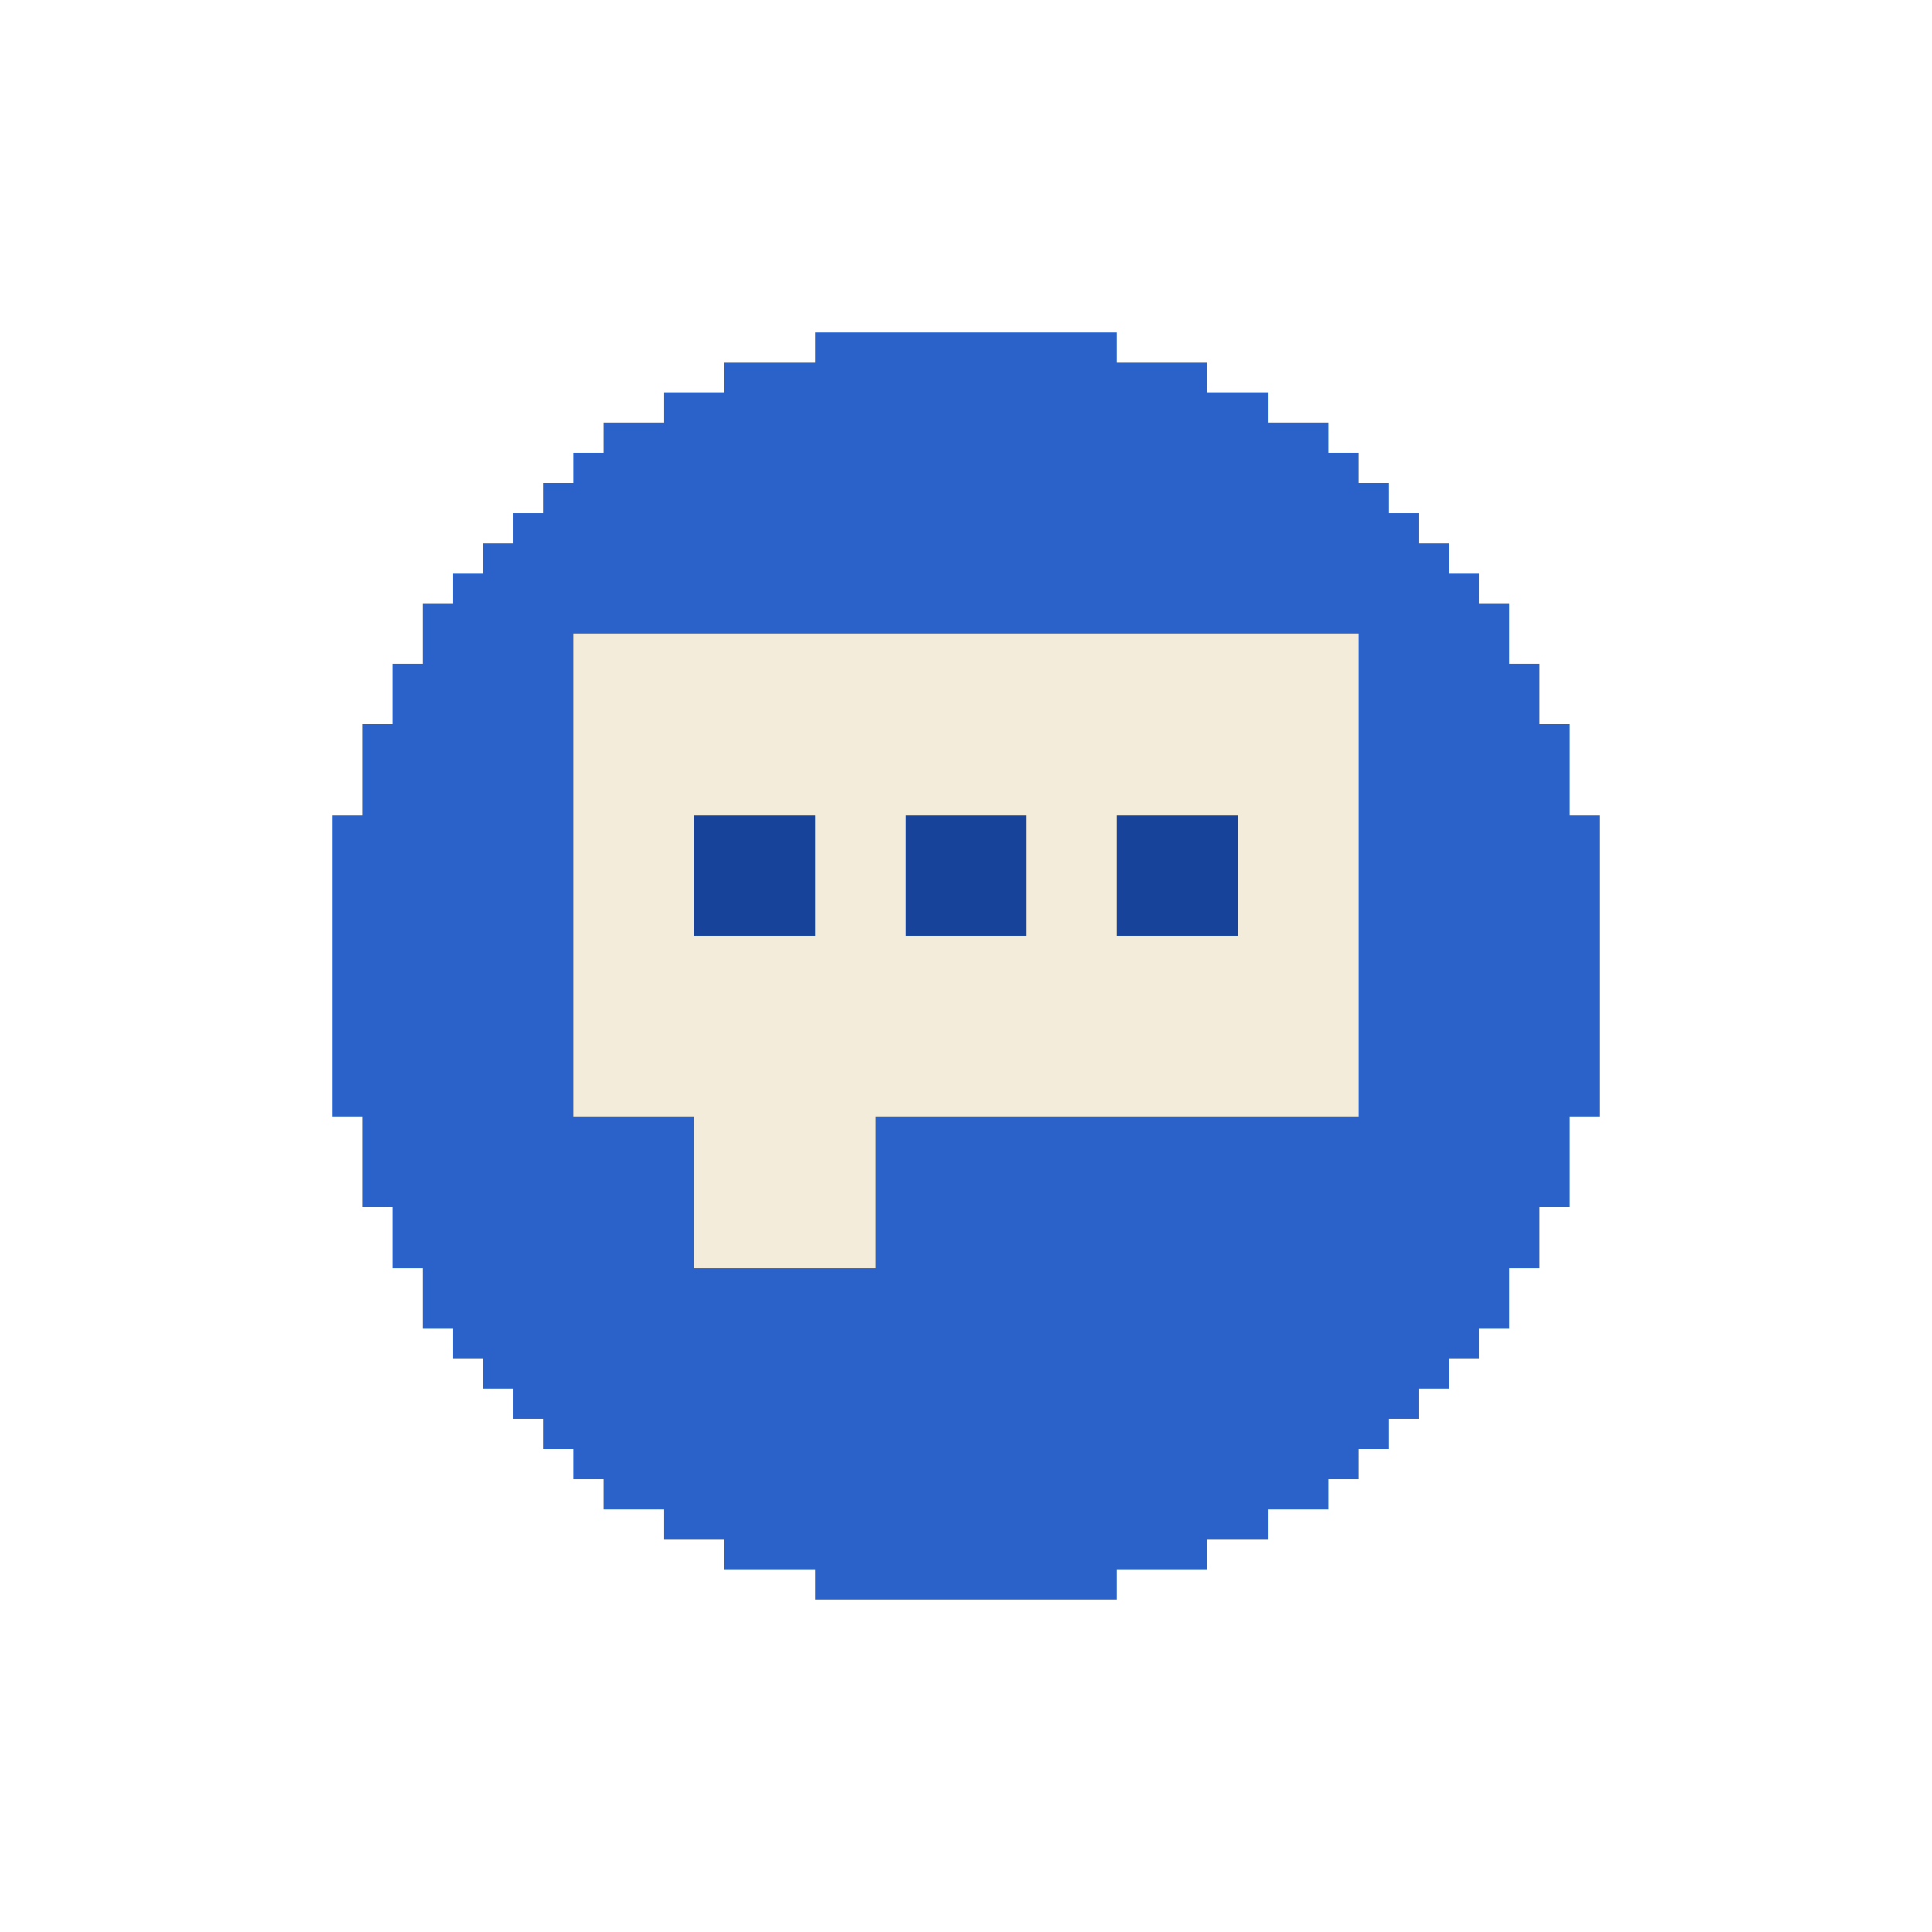
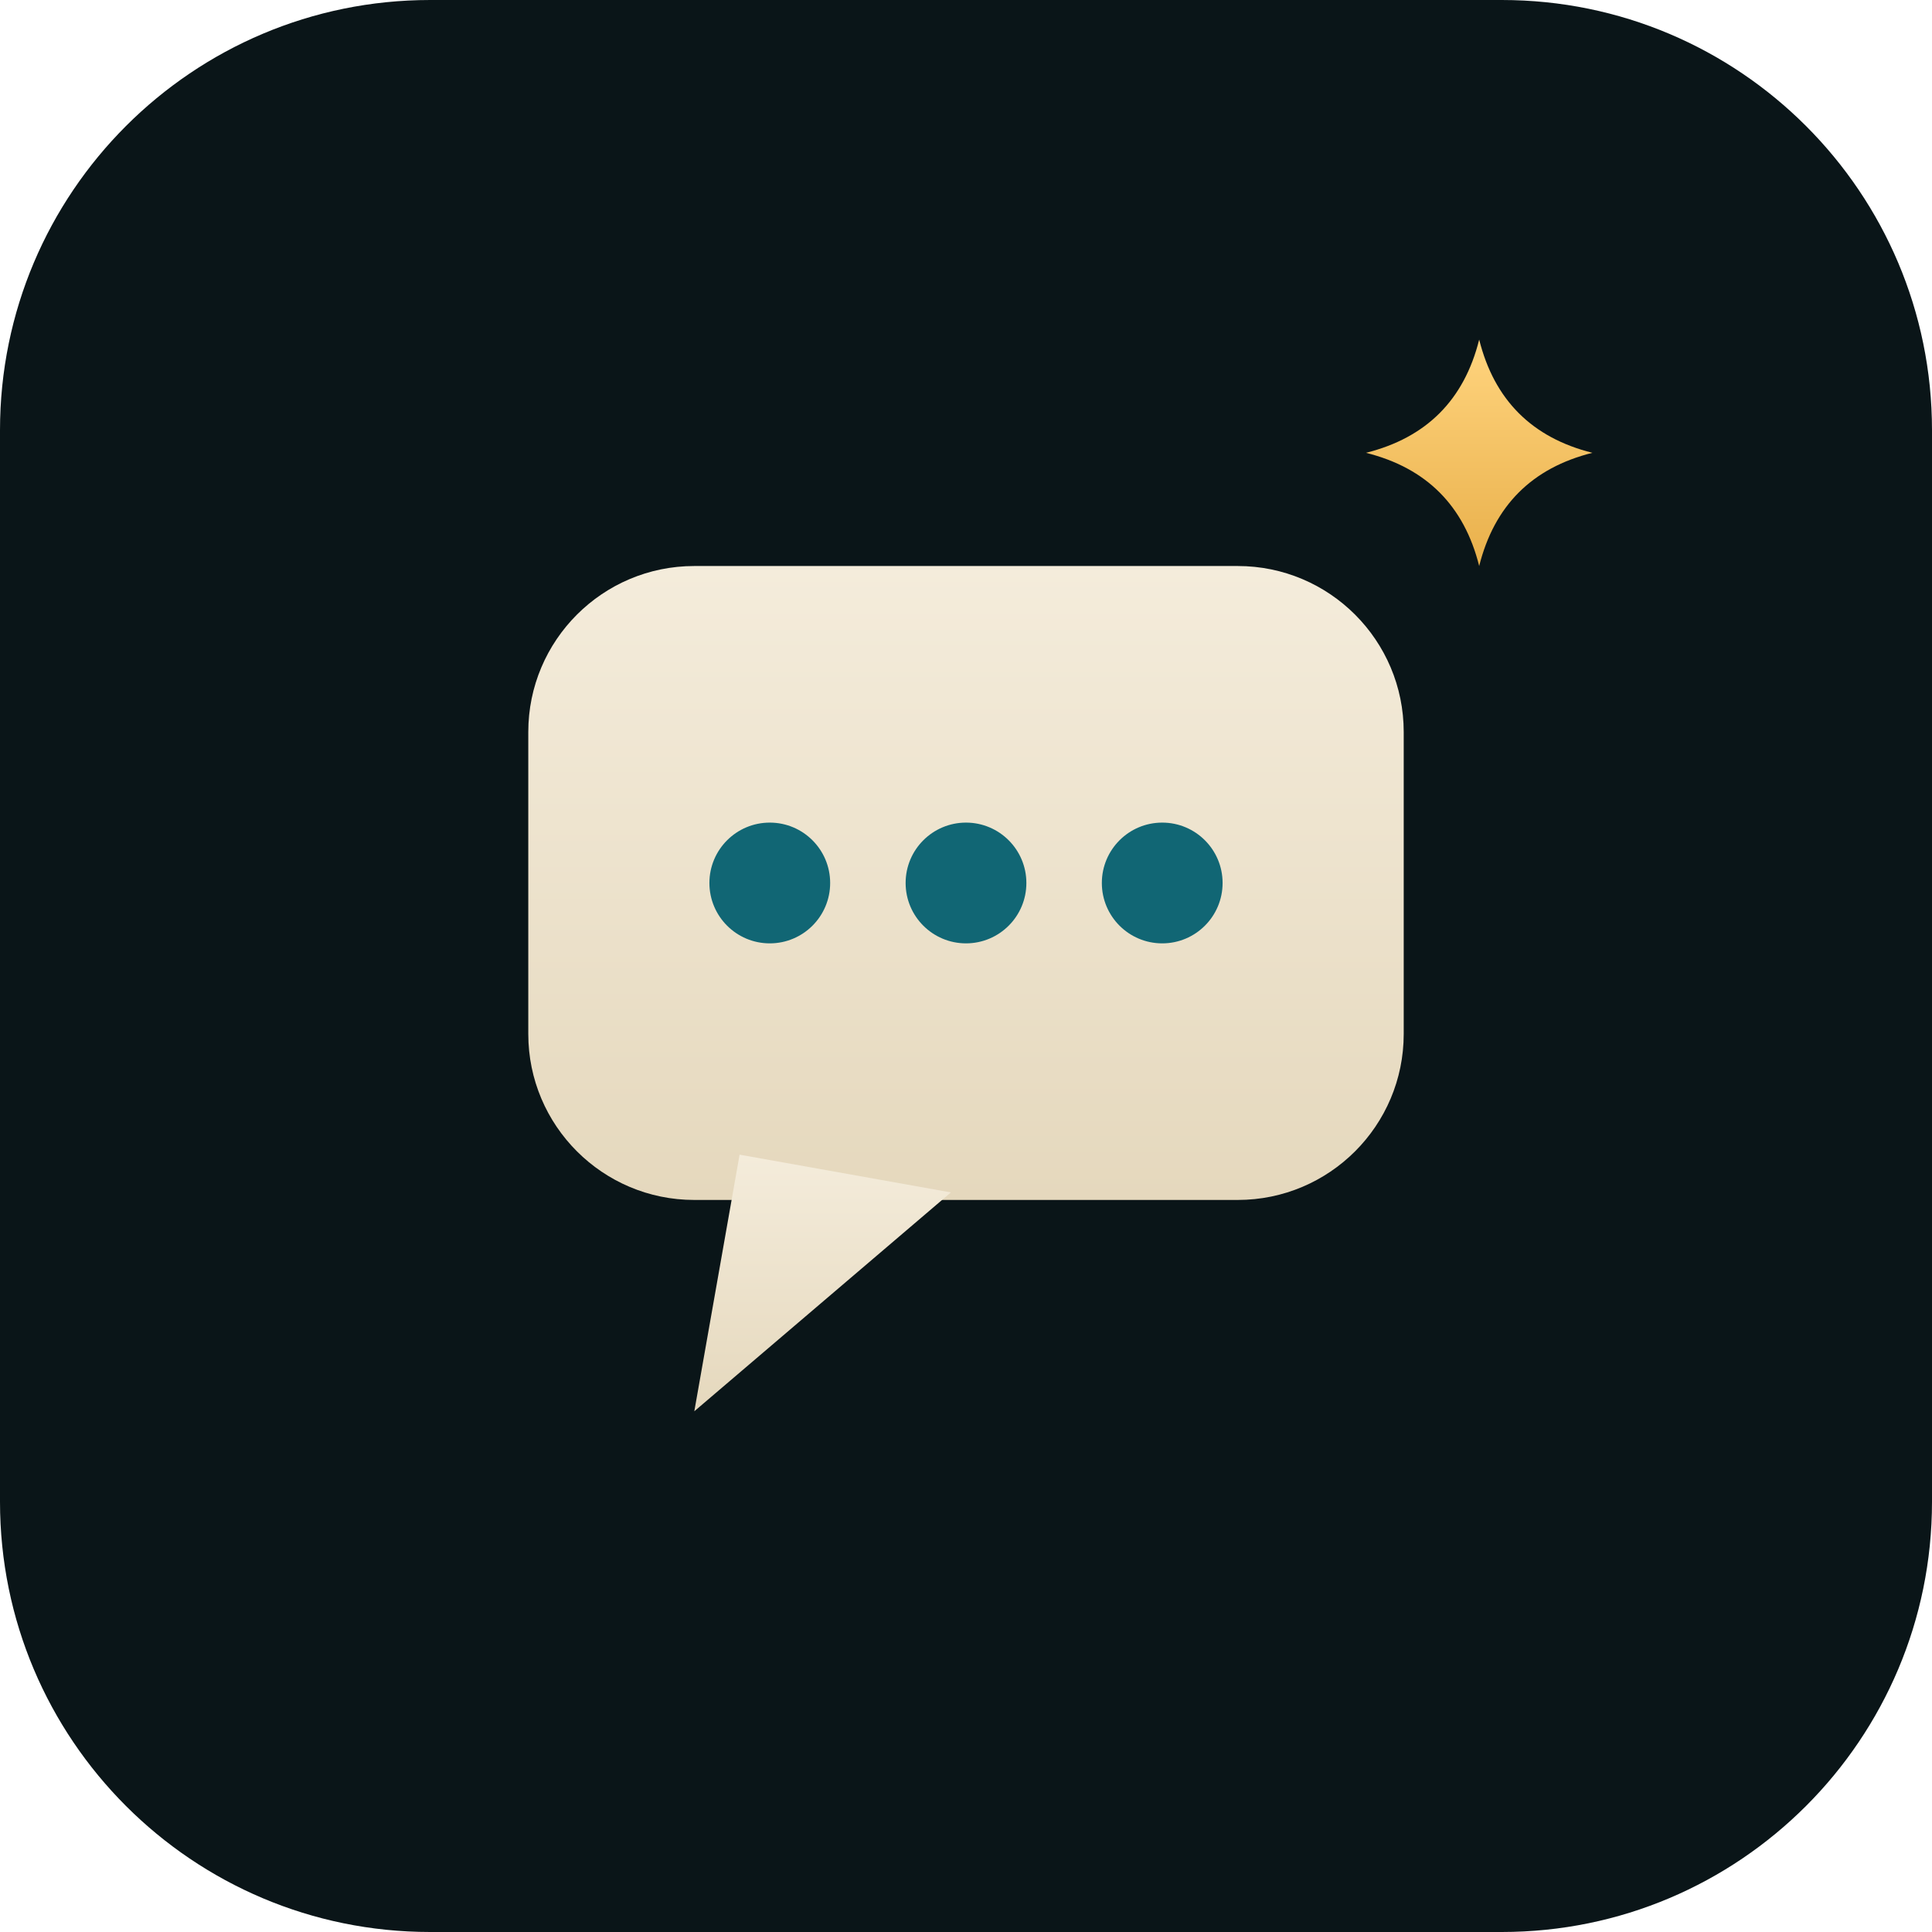
- <svg xmlns="http://www.w3.org/2000/svg" viewBox="0 0 64 64" width="64" height="64" shape-rendering="crispEdges">
-   <rect x="27" y="11" width="10" height="1" fill="#2a62c9" />
-   <rect x="24" y="12" width="16" height="1" fill="#2a62c9" />
-   <rect x="22" y="13" width="20" height="1" fill="#2a62c9" />
-   <rect x="20" y="14" width="24" height="1" fill="#2a62c9" />
-   <rect x="19" y="15" width="26" height="1" fill="#2a62c9" />
-   <rect x="18" y="16" width="28" height="1" fill="#2a62c9" />
-   <rect x="17" y="17" width="30" height="1" fill="#2a62c9" />
-   <rect x="16" y="18" width="32" height="1" fill="#2a62c9" />
-   <rect x="15" y="19" width="34" height="1" fill="#2a62c9" />
-   <rect x="14" y="20" width="36" height="2" fill="#2a62c9" />
-   <rect x="13" y="22" width="38" height="2" fill="#2a62c9" />
-   <rect x="12" y="24" width="40" height="3" fill="#2a62c9" />
-   <rect x="11" y="27" width="42" height="10" fill="#2a62c9" />
-   <rect x="12" y="37" width="40" height="3" fill="#2a62c9" />
-   <rect x="13" y="40" width="38" height="2" fill="#2a62c9" />
-   <rect x="14" y="42" width="36" height="2" fill="#2a62c9" />
-   <rect x="15" y="44" width="34" height="1" fill="#2a62c9" />
-   <rect x="16" y="45" width="32" height="1" fill="#2a62c9" />
-   <rect x="17" y="46" width="30" height="1" fill="#2a62c9" />
-   <rect x="18" y="47" width="28" height="1" fill="#2a62c9" />
-   <rect x="19" y="48" width="26" height="1" fill="#2a62c9" />
-   <rect x="20" y="49" width="24" height="1" fill="#2a62c9" />
-   <rect x="22" y="50" width="20" height="1" fill="#2a62c9" />
-   <rect x="24" y="51" width="16" height="1" fill="#2a62c9" />
-   <rect x="27" y="52" width="10" height="1" fill="#2a62c9" />
-   <rect x="19" y="21" width="26" height="16" fill="#f4ecdb" />
-   <rect x="23" y="37" width="6" height="5" fill="#f4ecdb" />
-   <rect x="23" y="27" width="4" height="4" fill="#17449a" />
-   <rect x="30" y="27" width="4" height="4" fill="#17449a" />
-   <rect x="37" y="27" width="4" height="4" fill="#17449a" />
+ <svg xmlns="http://www.w3.org/2000/svg" viewBox="0 0 512 512" width="512" height="512">
+   <defs>
+     <linearGradient id="front" x1="0" y1="0" x2="0" y2="1">
+       <stop offset="0" stop-color="#3bb3c3" />
+       <stop offset="1" stop-color="#1c8c9e" />
+     </linearGradient>
+     <linearGradient id="fold" x1="0" y1="0" x2="0" y2="1">
+       <stop offset="0" stop-color="#1c8c9e" />
+       <stop offset="1" stop-color="#116674" />
+     </linearGradient>
+     <linearGradient id="gold" x1="0" y1="0" x2="0" y2="1">
+       <stop offset="0" stop-color="#ffd47e" />
+       <stop offset="1" stop-color="#e9b04b" />
+     </linearGradient>
+     <linearGradient id="page" x1="0" y1="0" x2="0" y2="1">
+       <stop offset="0" stop-color="#f4ecdb" />
+       <stop offset="1" stop-color="#e5d8bd" />
+     </linearGradient>
+   </defs>
+   <rect width="512" height="512" rx="114" fill="#0a1518" />
+   <rect x="140" y="150" width="232" height="168" rx="44" fill="url(#page)" />
+   <path d="M196 306 L184 374 L252 316 Z" fill="url(#page)" />
+   <circle cx="204" cy="234" r="16" fill="#116674" />
+   <circle cx="256" cy="234" r="16" fill="#116674" />
+   <circle cx="308" cy="234" r="16" fill="#116674" />
+   <path d="M392 90 Q398 114 422 120Q398 126 392 150Q386 126 362 120Q386 114 392 90Z" fill="url(#gold)" />
</svg>
